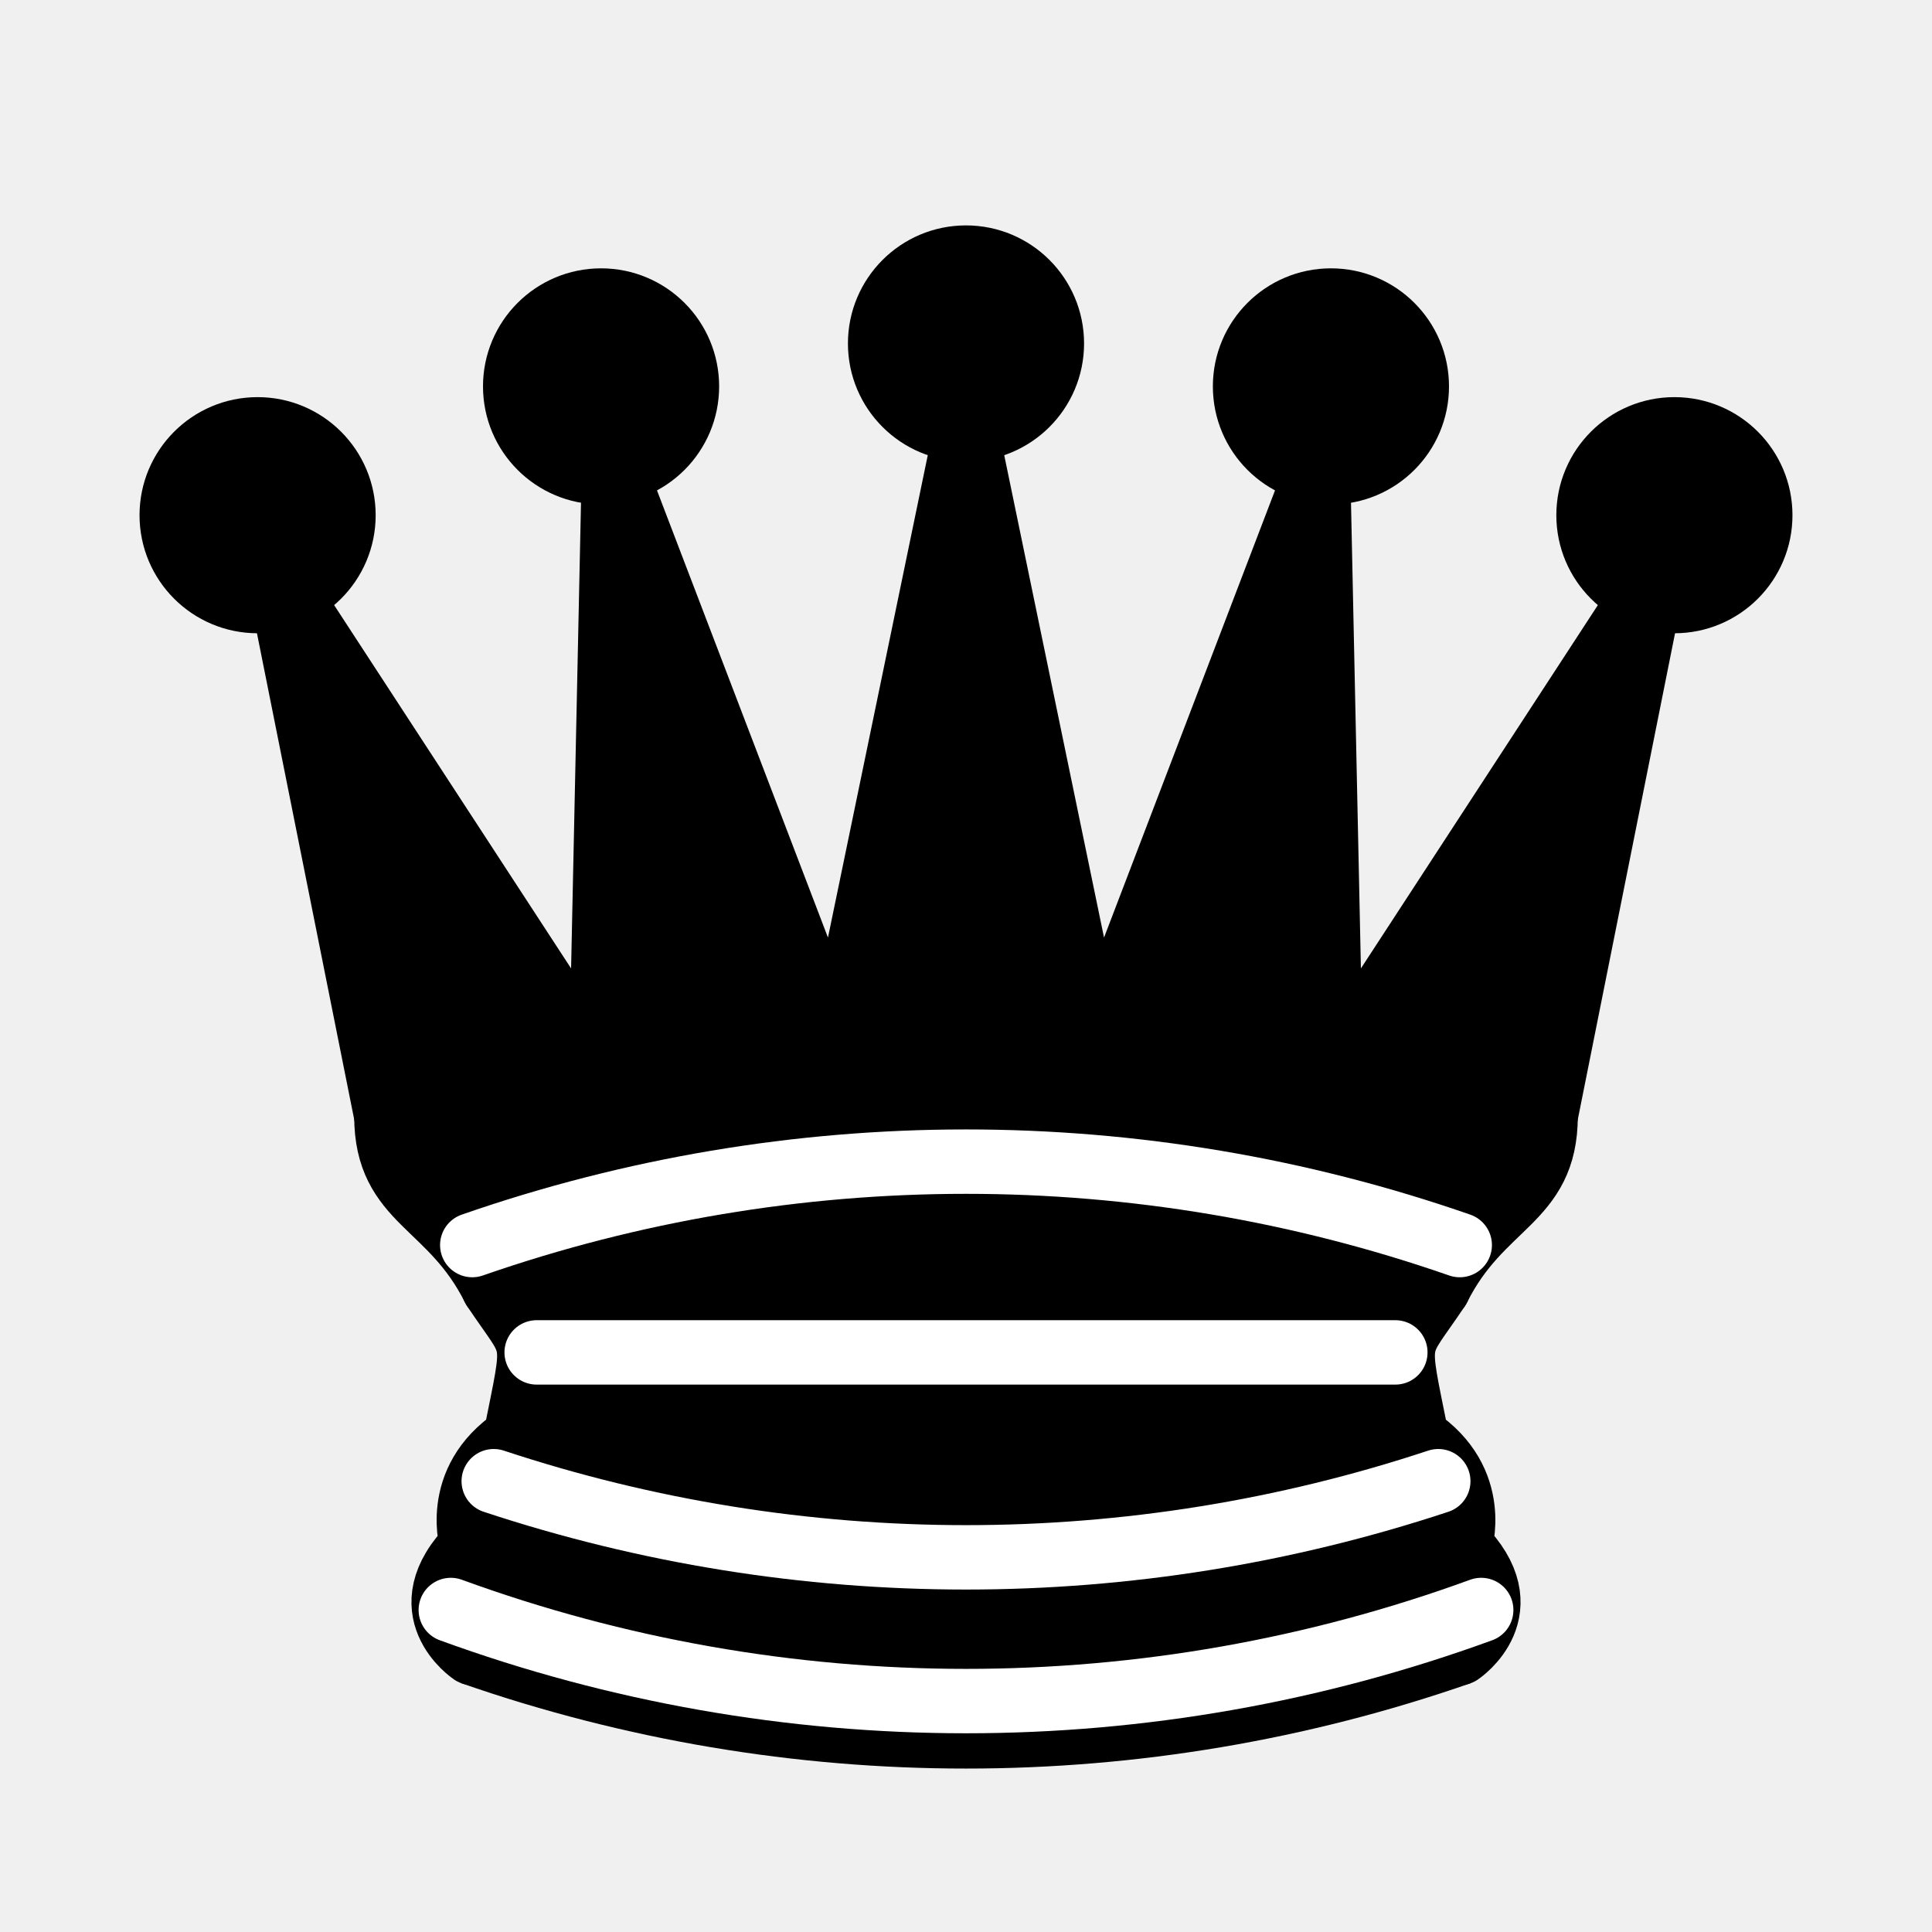
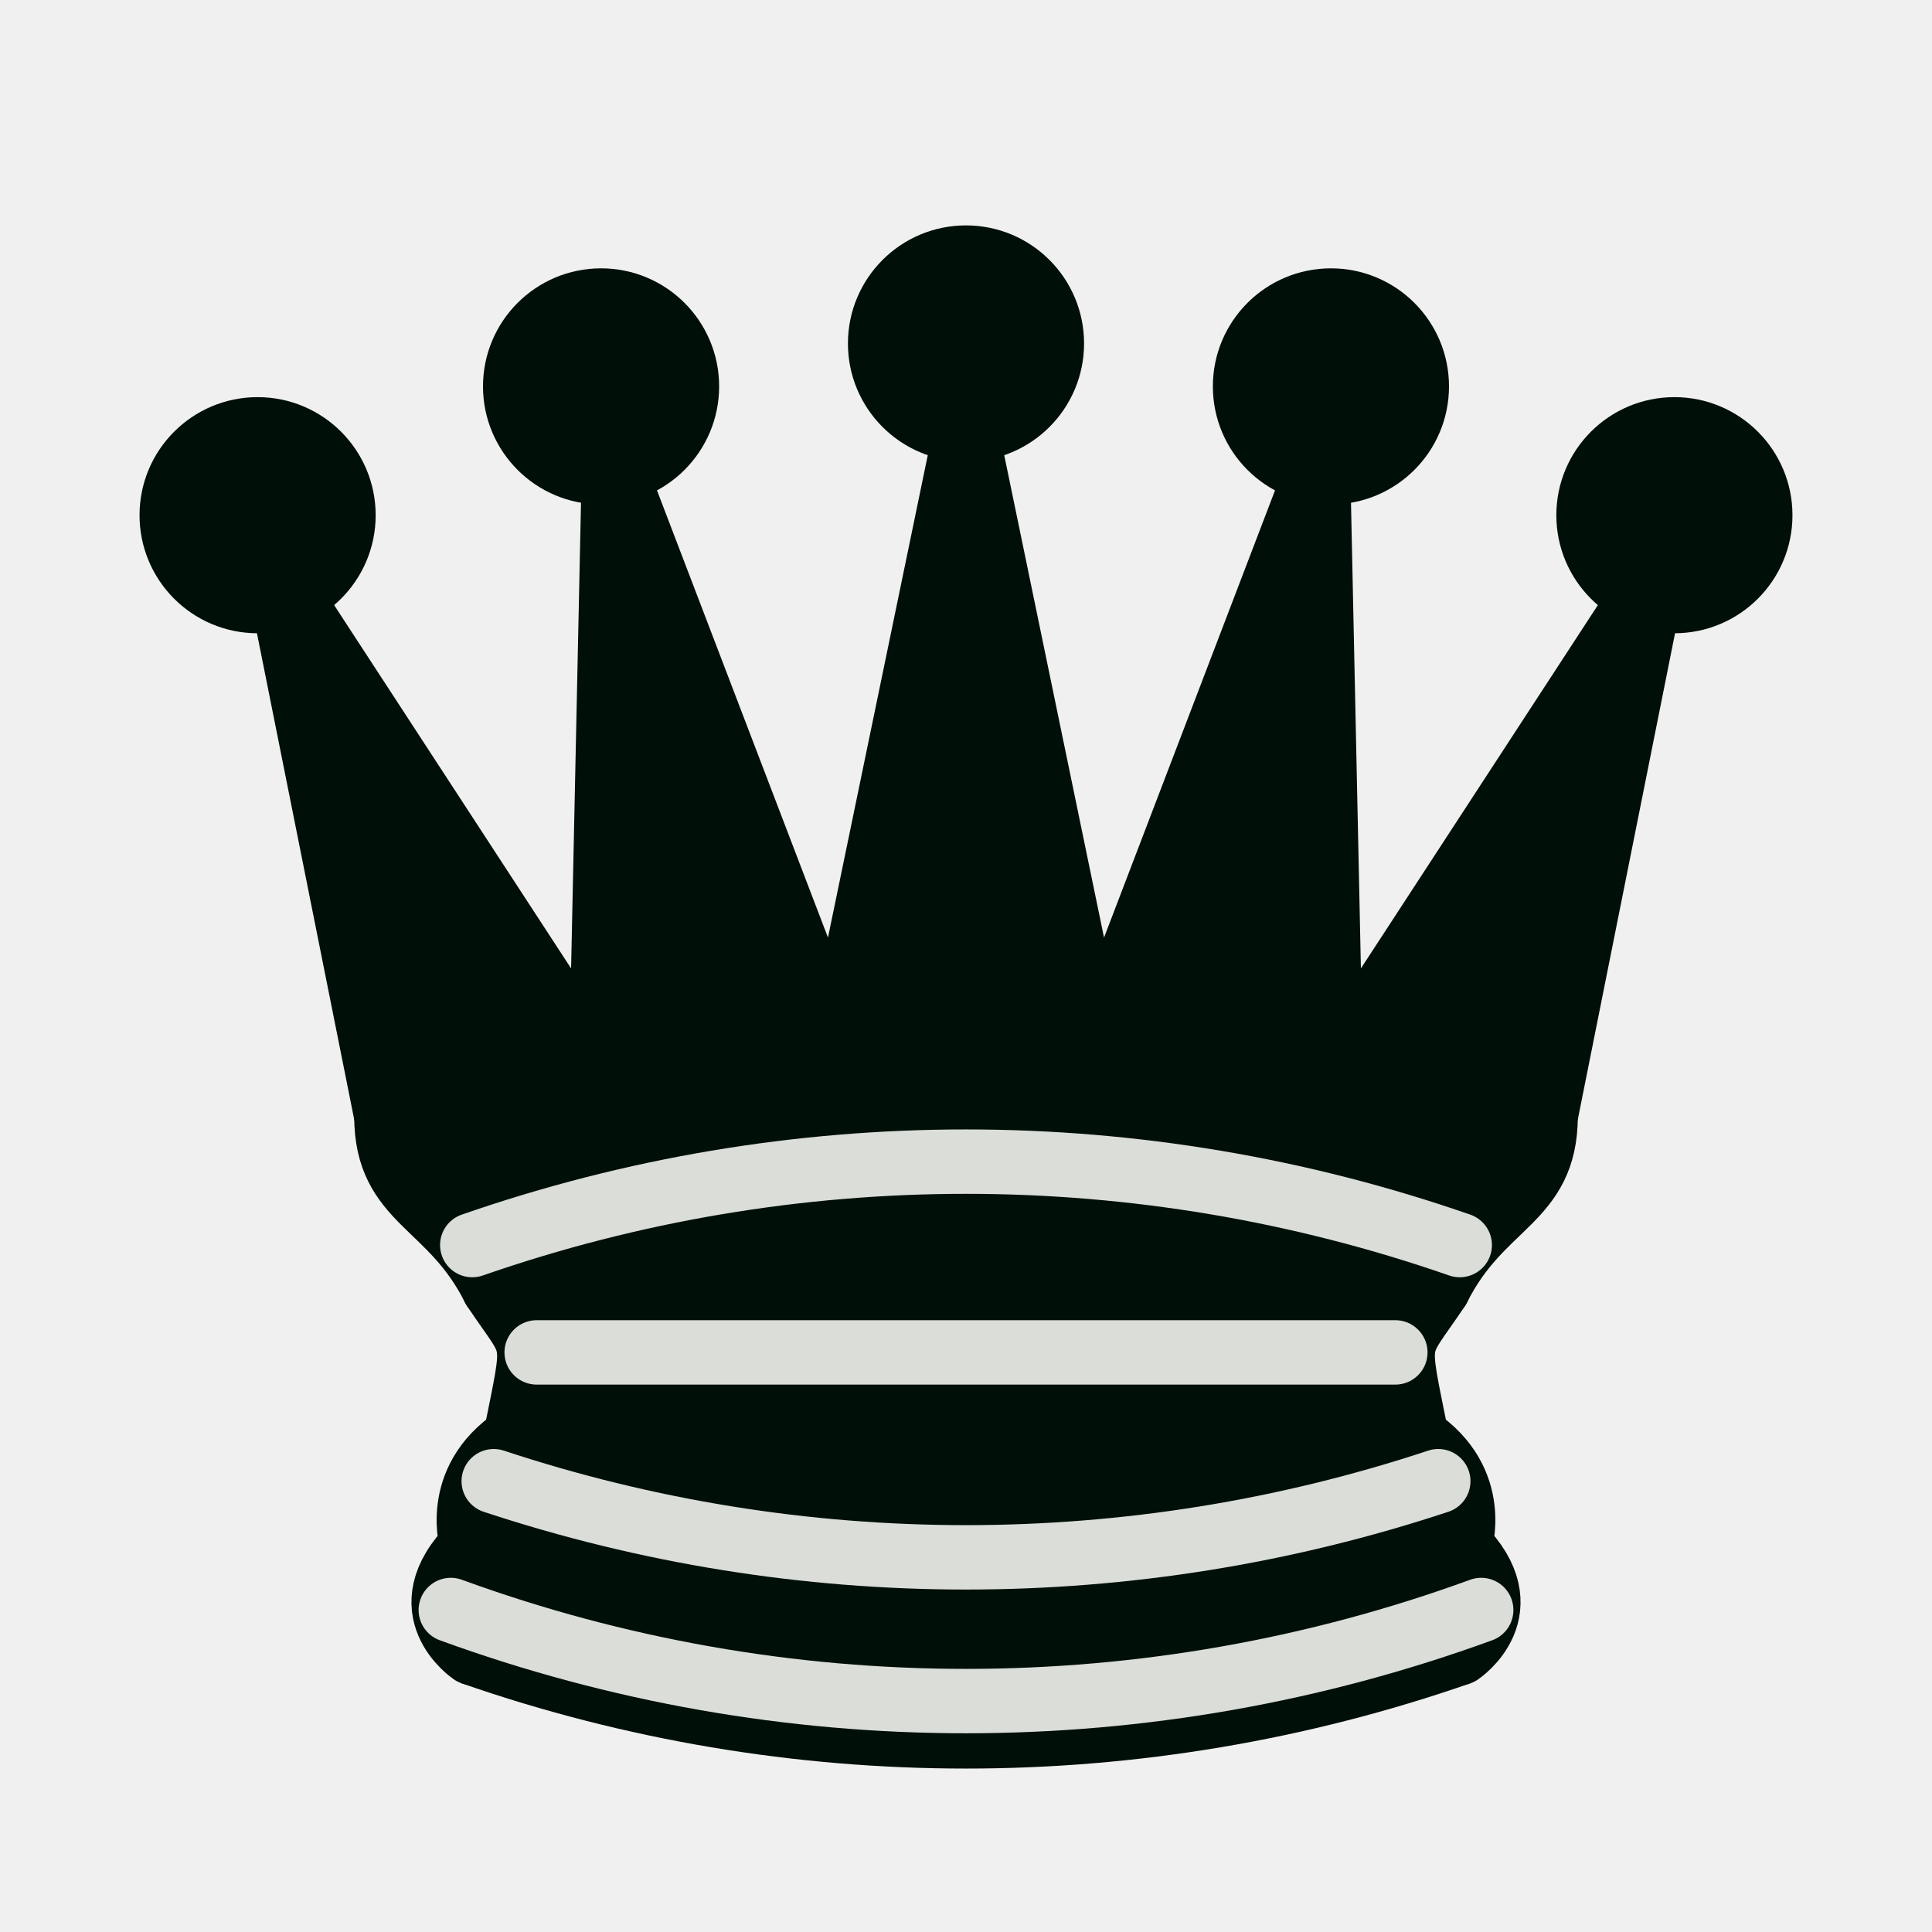
<svg xmlns="http://www.w3.org/2000/svg" version="1.1" width="45" height="45">
-   <g style="fill:#000000;stroke:#000000;stroke-width:1.5; stroke-linecap:round;stroke-linejoin:round">
-     <path d="M 9,26 C 17.5,24.5 30,24.5 36,26 L 38.5,13.5 L 31,25 L 30.7,10.9 L 25.5,24.5 L 22.5,10 L 19.5,24.5 L 14.3,10.9 L 14,25 L 6.5,13.5 L 9,26 z" style="stroke-linecap:butt;fill:#000000" />
+   <g style="fill:#000f08;stroke:#000f08;stroke-width:1.5; stroke-linecap:round;stroke-linejoin:round">
+     <path d="M 9,26 C 17.5,24.5 30,24.5 36,26 L 38.5,13.5 L 31,25 L 30.7,10.9 L 25.5,24.5 L 22.5,10 L 19.5,24.5 L 14.3,10.9 L 14,25 L 6.5,13.5 L 9,26 z" style="stroke-linecap:butt;fill:#000f08" />
    <path d="m 9,26 c 0,2 1.5,2 2.5,4 1,1.5 1,1 0.5,3.5 -1.5,1 -1,2.5 -1,2.5 -1.5,1.5 0,2.5 0,2.5 6.5,1 16.5,1 23,0 0,0 1.5,-1 0,-2.5 0,0 0.5,-1.5 -1,-2.5 -0.5,-2.5 -0.5,-2 0.5,-3.5 1,-2 2.5,-2 2.5,-4 -8.5,-1.5 -18.5,-1.5 -27,0 z" />
    <path d="M 11.5,30 C 15,29 30,29 33.5,30" />
    <path d="m 12,33.5 c 6,-1 15,-1 21,0" />
    <circle cx="6" cy="12" r="2" />
    <circle cx="14" cy="9" r="2" />
    <circle cx="22.5" cy="8" r="2" />
    <circle cx="31" cy="9" r="2" />
    <circle cx="39" cy="12" r="2" />
-     <path d="M 11,38.5 A 35,35 1 0 0 34,38.5" style="fill:none; stroke:#000000;stroke-linecap:butt;" />
-     <g style="fill:none; stroke:#ffffff;">
+     <path d="M 11,38.5 A 35,35 1 0 0 34,38.5" style="fill:none; stroke:#000f08;stroke-linecap:butt;" />
+     <g style="fill:none; stroke:#daddd8;">
      <path d="M 11,29 A 35,35 1 0 1 34,29" />
      <path d="M 12.5,31.5 L 32.5,31.5" />
      <path d="M 11.5,34.5 A 35,35 1 0 0 33.5,34.5" />
      <path d="M 10.5,37.5 A 35,35 1 0 0 34.5,37.5" />
    </g>
  </g>
</svg>
